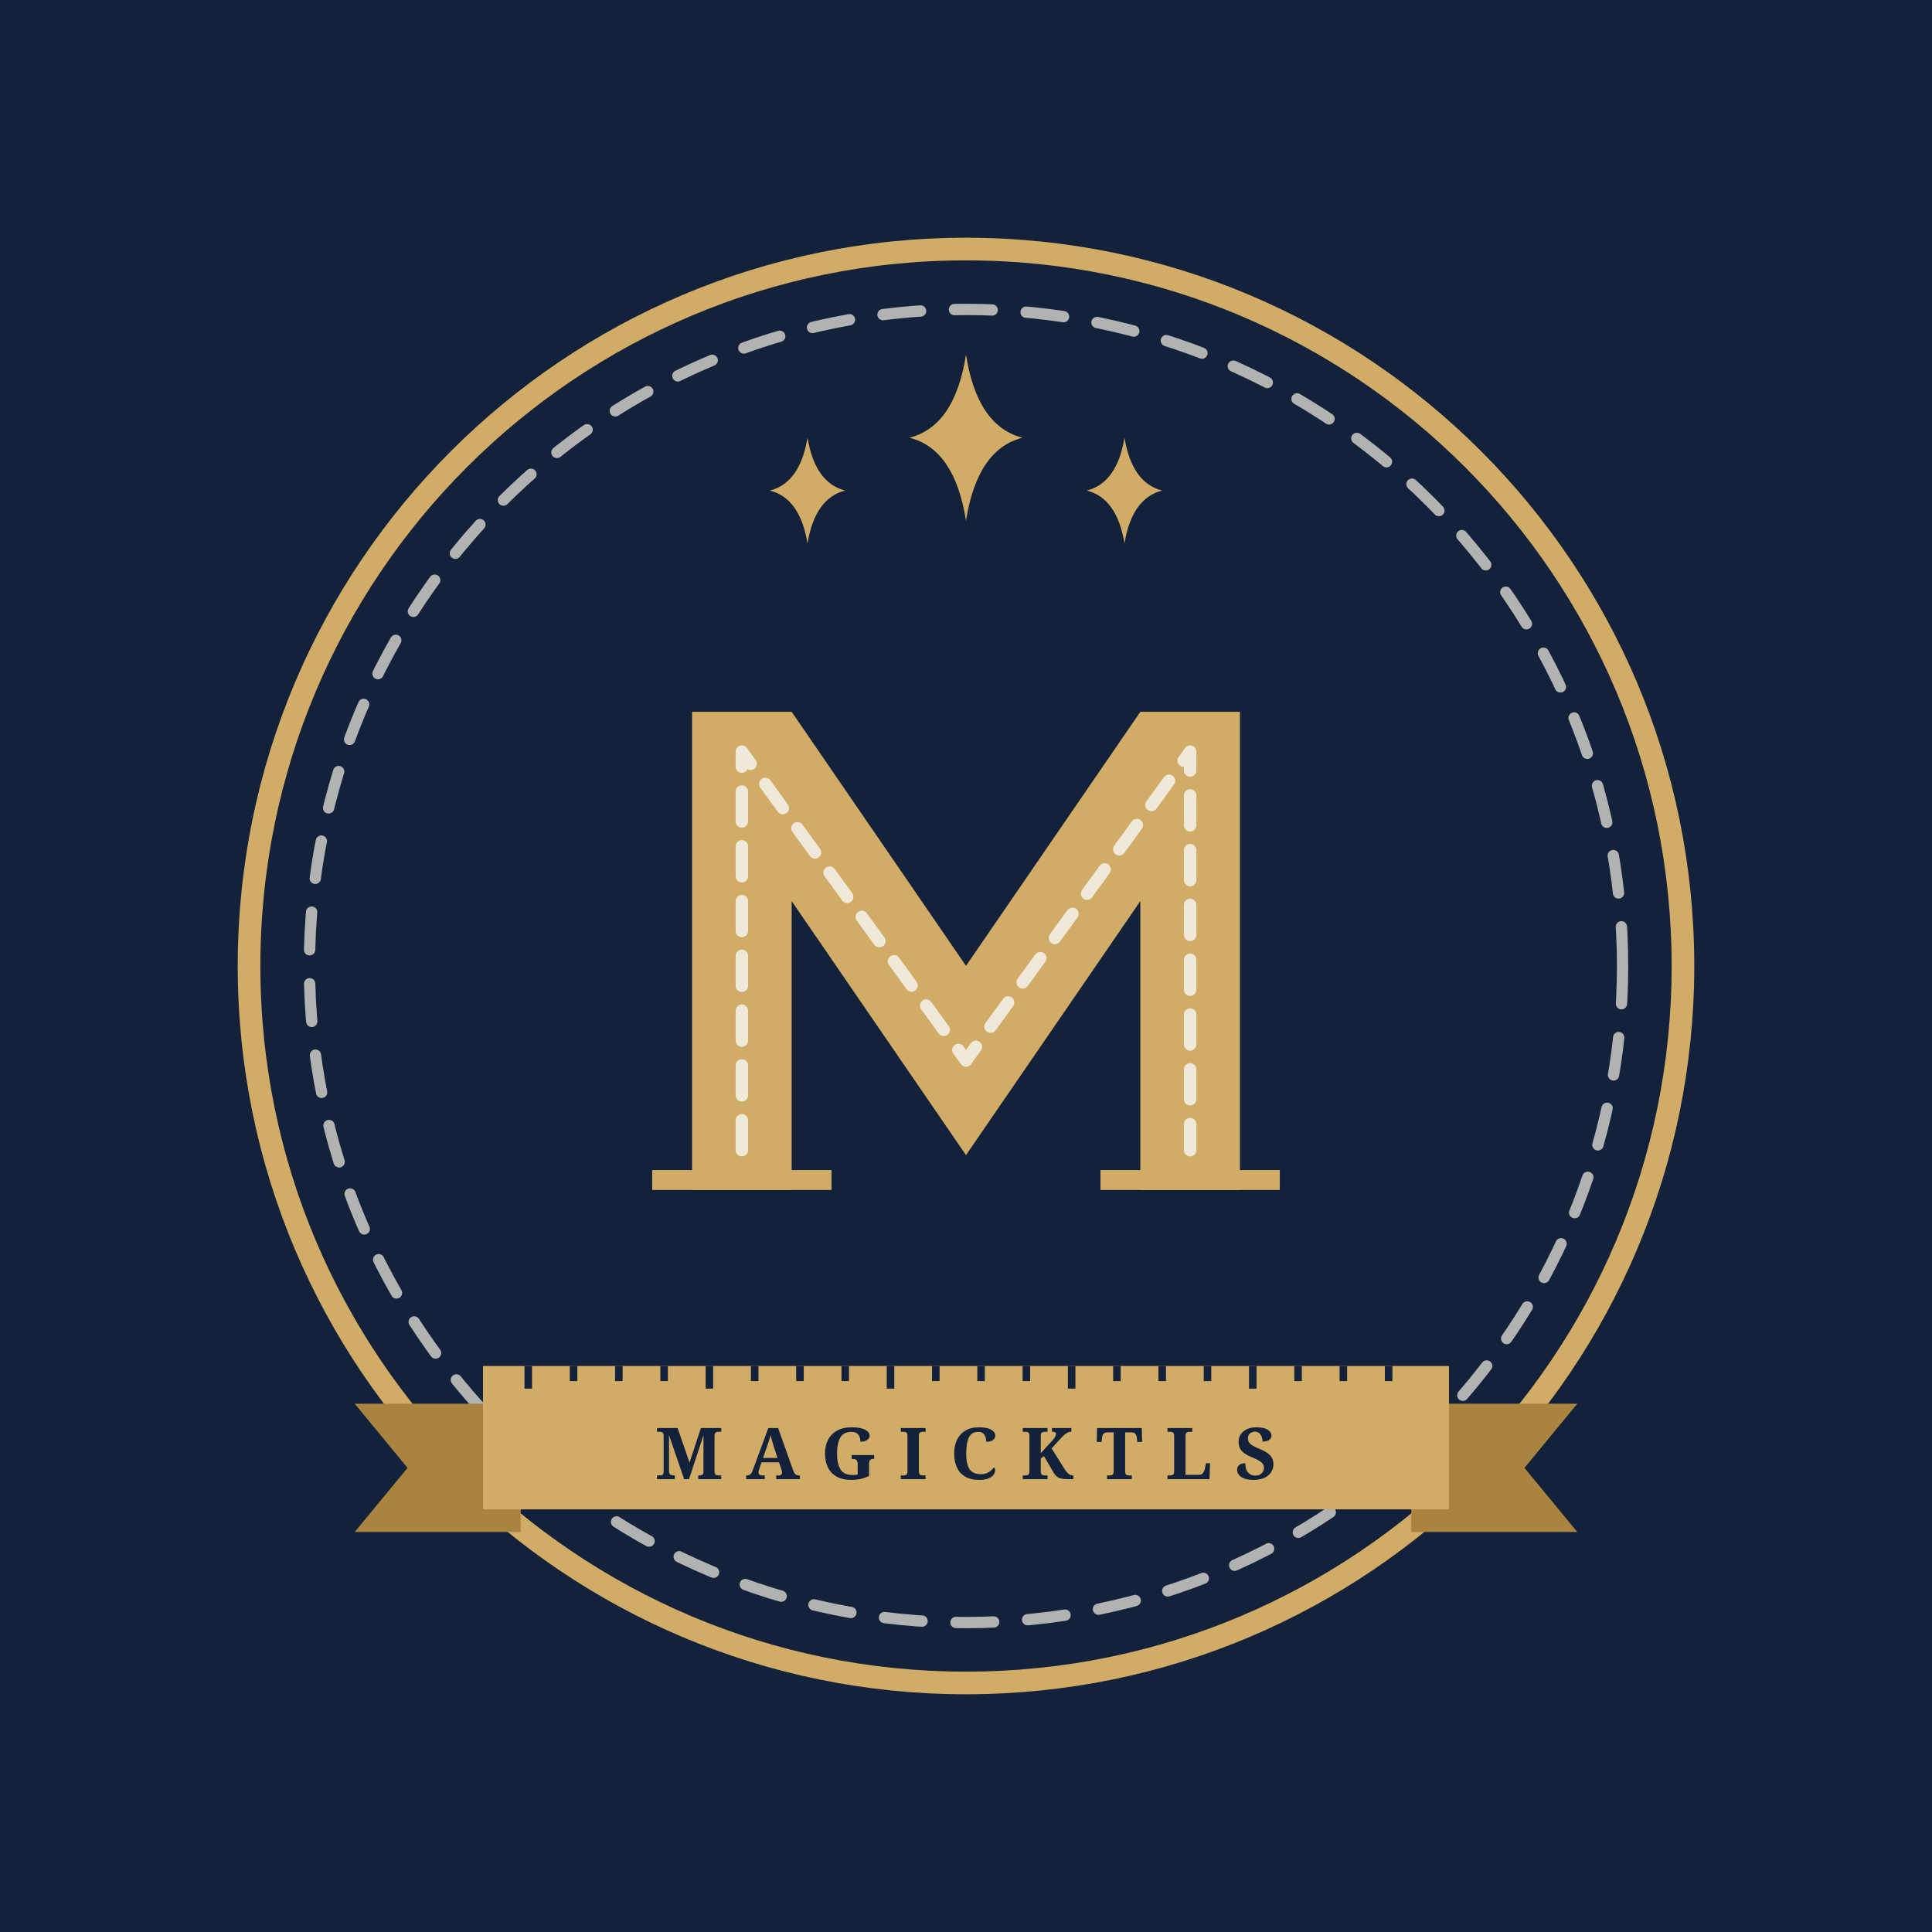
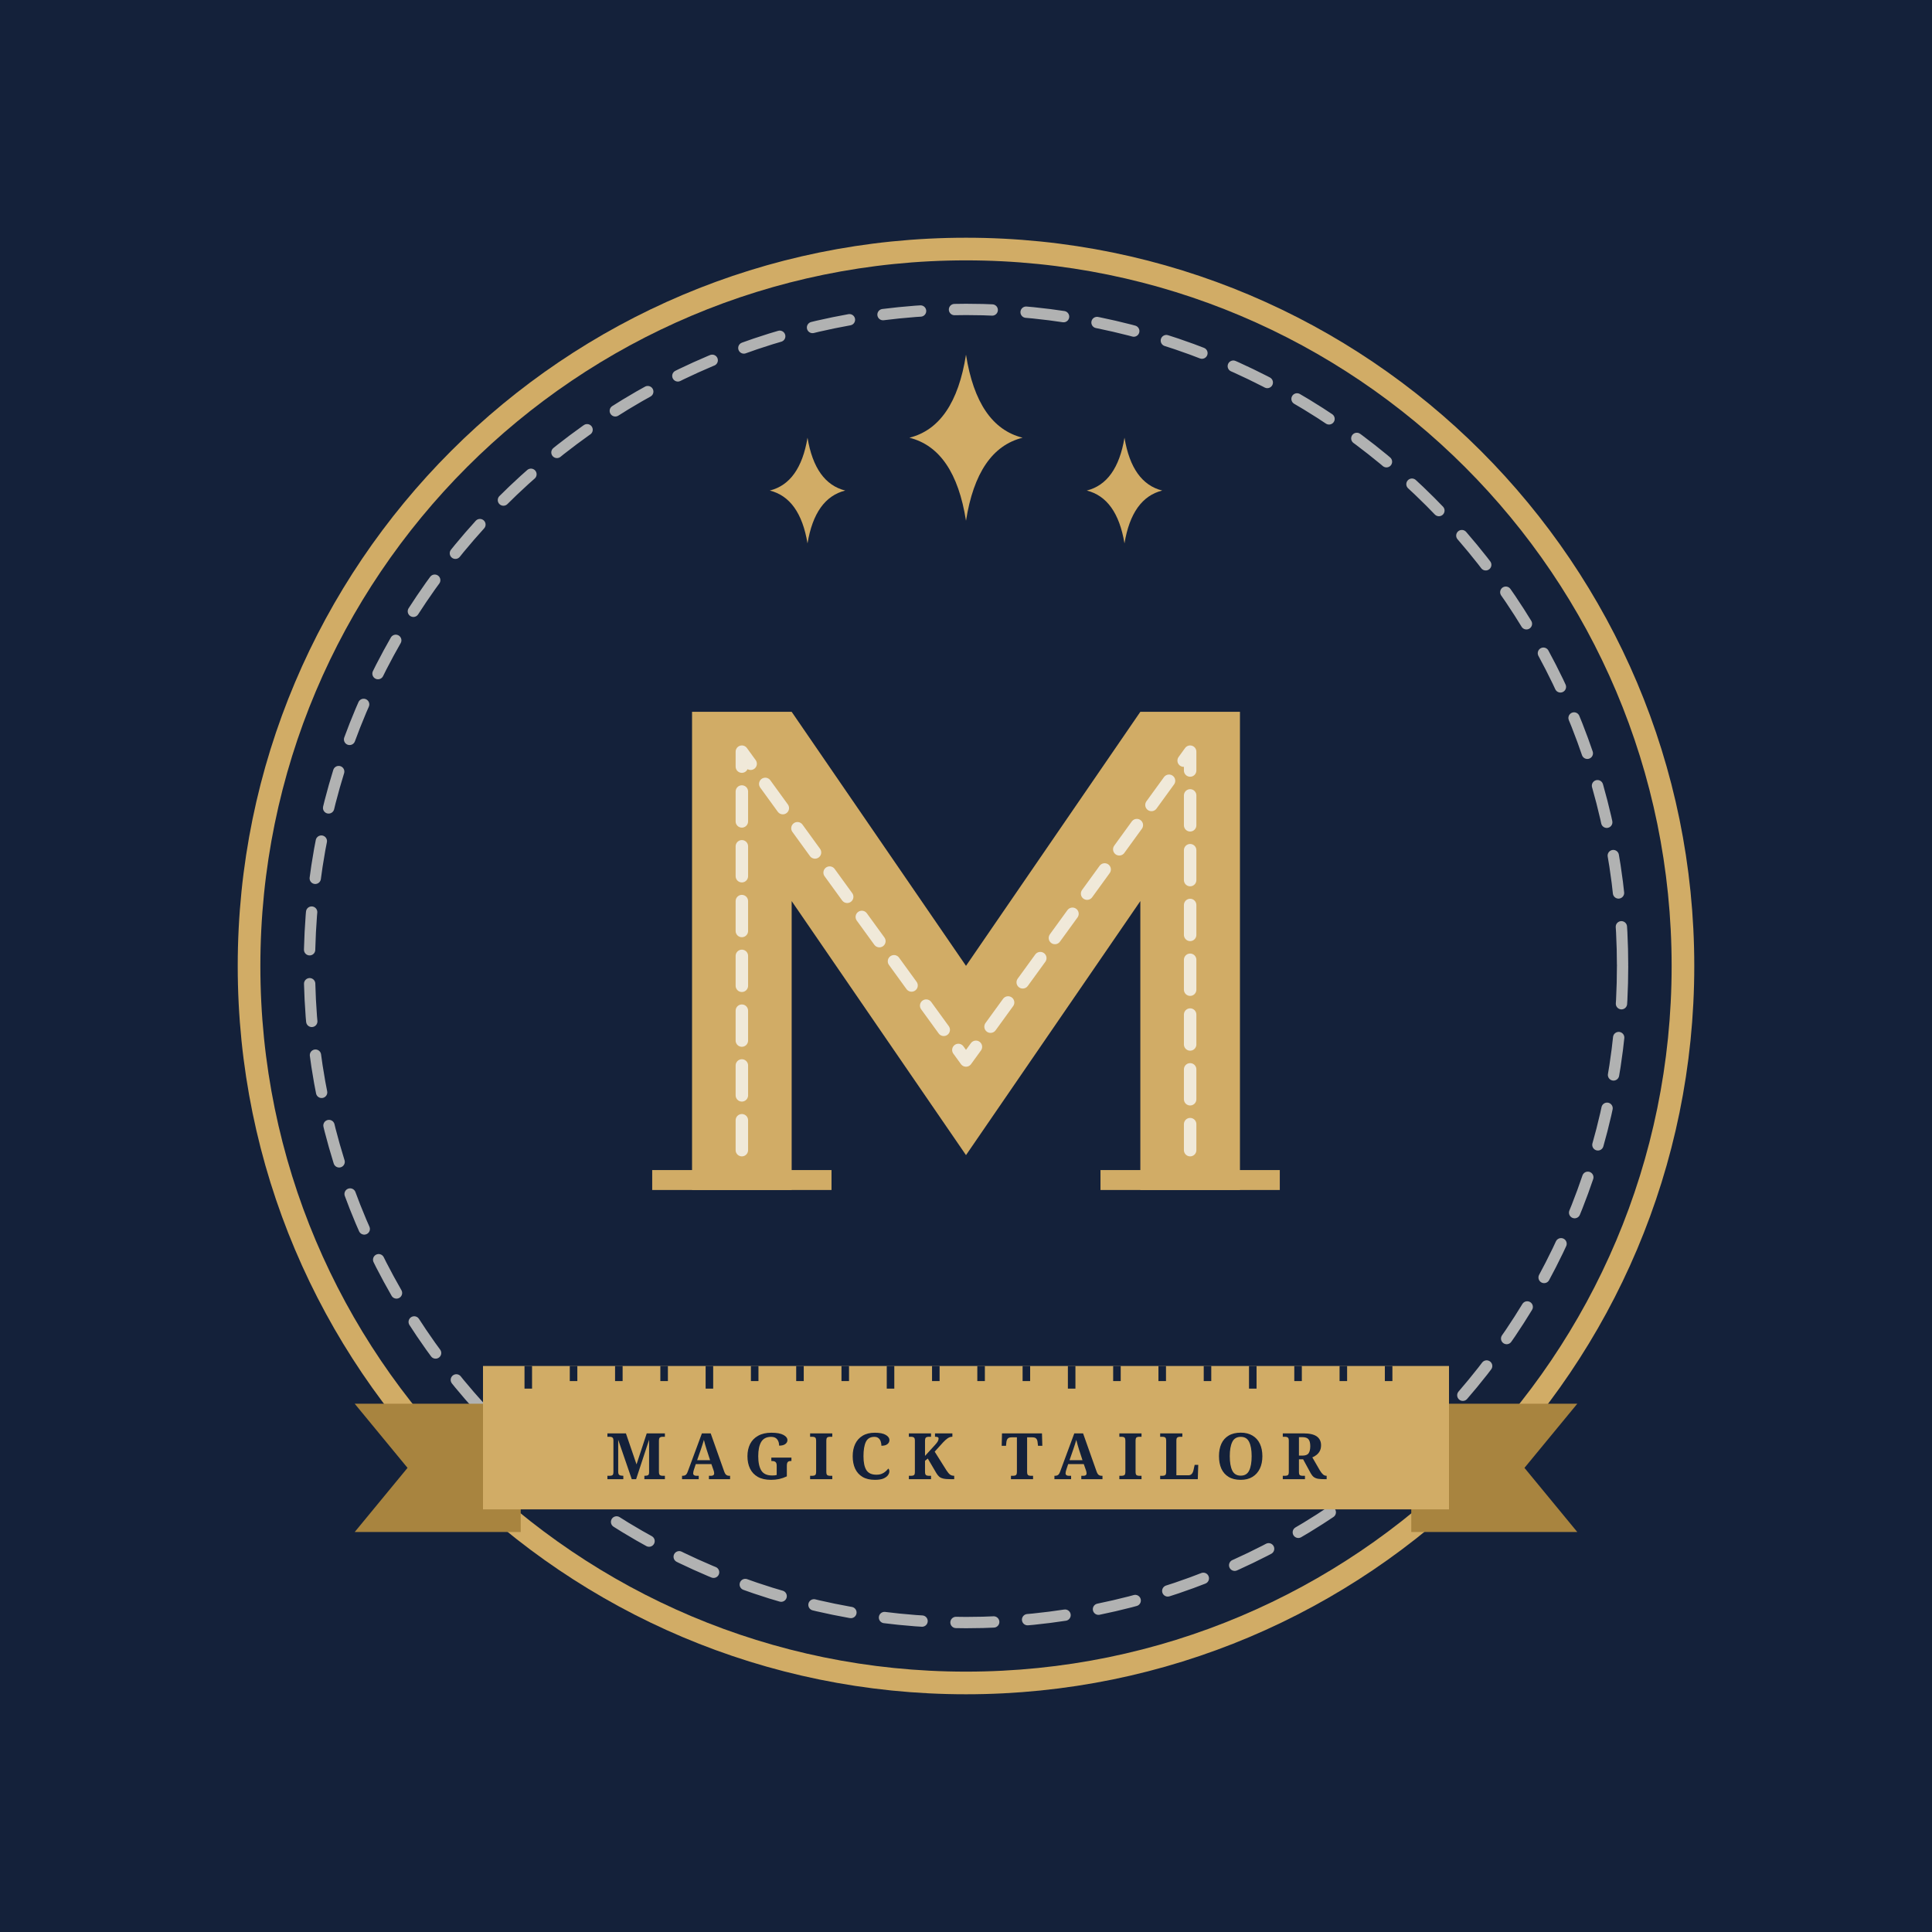
<svg xmlns="http://www.w3.org/2000/svg" width="1024" height="1024" viewBox="0 0 1024 1024">
  <rect width="1024" height="1024" fill="#14213A" />
  <g transform="translate(512 512) scale(2) translate(-256 -258)">
    <circle cx="256" cy="258" r="190" fill="none" stroke="#D1AC66" stroke-width="6" />
    <circle cx="256" cy="258" r="174" fill="none" stroke="#F4EFE6" stroke-width="3" stroke-dasharray="10 9" stroke-linecap="round" opacity="0.7" />
    <path d="M256 96 Q259 115 271 118 Q259 121 256 140 Q253 121 241 118 Q253 115 256 96 Z" fill="#D1AC66" />
    <path d="M214 118 Q216 130 224 132 Q216 134 214 146 Q212 134 204 132 Q212 130 214 118 Z" fill="#D1AC66" />
    <path d="M298 118 Q300 130 308 132 Q300 134 298 146 Q296 134 288 132 Q296 130 298 118 Z" fill="#D1AC66" />
    <g transform="translate(256 254) scale(0.66) translate(-256 -256)">
      <polygon points="146,352 146,160 186,160 256,262 326,160 366,160 366,352 326,352 326,236 256,338 186,236 186,352" fill="#D1AC66" />
      <rect x="130" y="344" width="72" height="8" fill="#D1AC66" />
      <rect x="310" y="344" width="72" height="8" fill="#D1AC66" />
      <polyline points="166,336 166,176 256,300 346,176 346,336" fill="none" stroke="#F4EFE6" stroke-width="5" stroke-dasharray="12 10" stroke-linecap="round" stroke-linejoin="round" opacity="0.9" />
    </g>
    <polygon points="138,374 94,374 108,391 94,408 138,408" fill="#A8843F" />
    <polygon points="374,374 418,374 404,391 418,408 374,408" fill="#A8843F" />
    <rect x="128" y="364" width="256" height="38" fill="#D1AC66" />
    <path d="M140 364L140 370 M152 364L152 368 M164 364L164 368 M176 364L176 368 M188 364L188 370 M200 364L200 368 M212 364L212 368 M224 364L224 368 M236 364L236 370 M248 364L248 368 M260 364L260 368 M272 364L272 368 M284 364L284 370 M296 364L296 368 M308 364L308 368 M320 364L320 368 M332 364L332 370 M344 364L344 368 M356 364L356 368 M368 364L368 368" fill="none" stroke="#14213A" stroke-width="2" />
-     <text x="256" y="394" text-anchor="middle" font-family="'Cormorant Garamond', Georgia, serif" font-weight="700" font-size="19" letter-spacing="6" fill="#14213A">MAGICKTLS</text>
+     <text x="256" y="394" text-anchor="middle" font-family="'Cormorant Garamond', Georgia, serif" font-weight="700" font-size="17" letter-spacing="4" fill="#14213A">MAGICK TAILOR</text>
  </g>
</svg>
